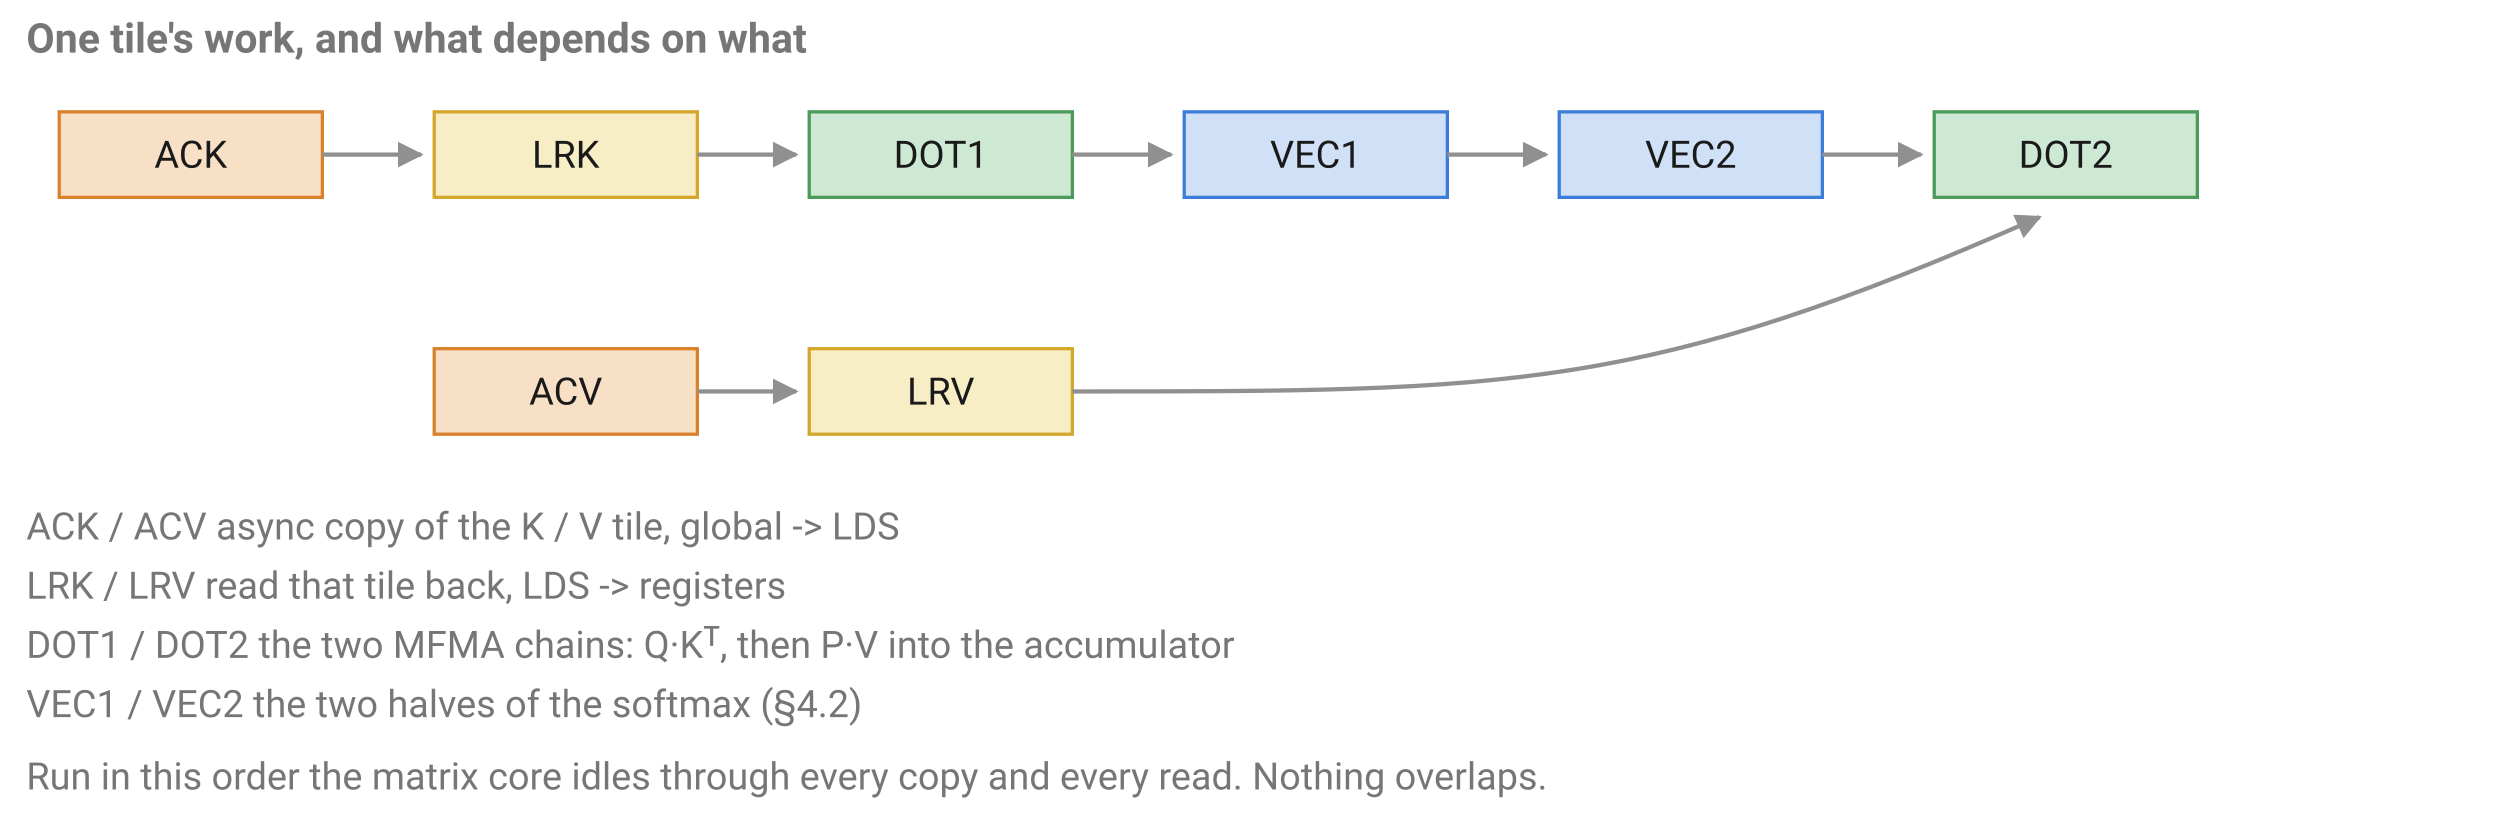
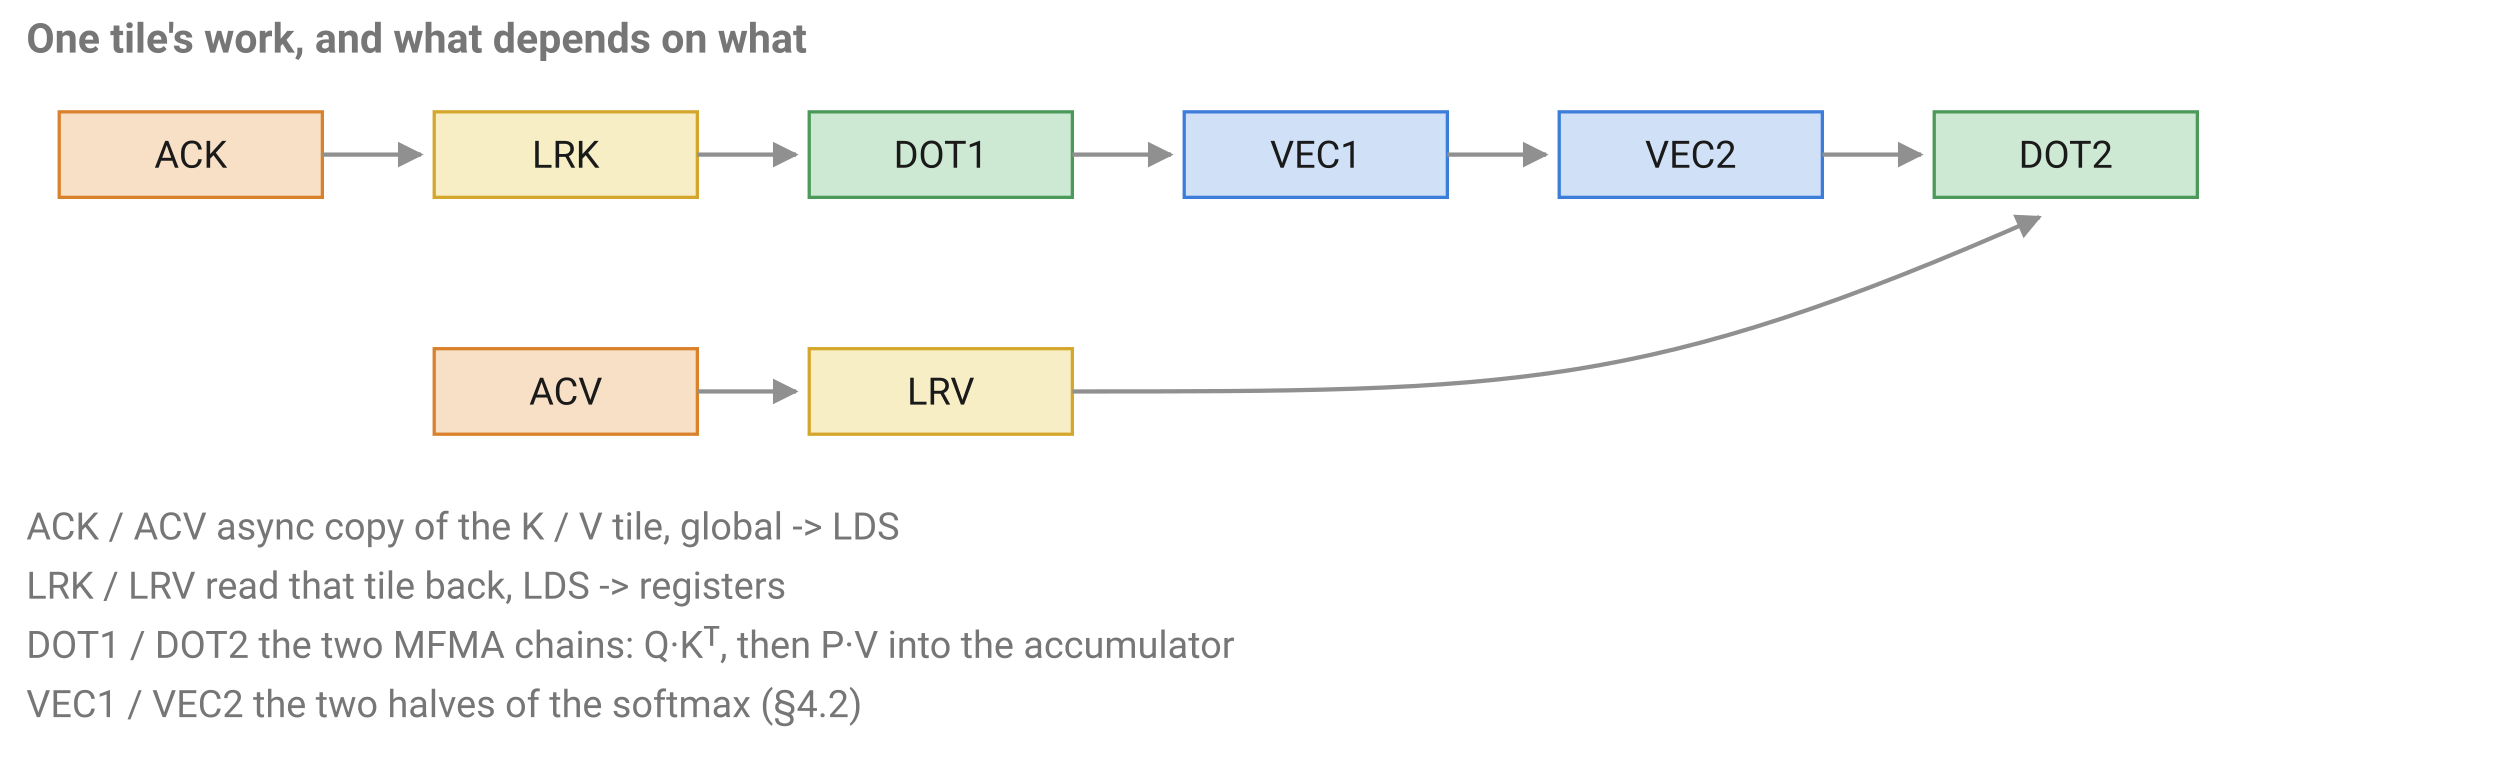
- <svg xmlns="http://www.w3.org/2000/svg" viewBox="0 0 760 250" width="760" height="250" font-family="system-ui, -apple-system, Segoe UI, Roboto, sans-serif">
+ <svg xmlns="http://www.w3.org/2000/svg" viewBox="0 0 760 232" width="760" height="232" font-family="system-ui, -apple-system, Segoe UI, Roboto, sans-serif">
  <style>
    .h    { font-size: 12.5px; font-weight: 600; fill: #767676; }
    .in   { font-size: 11.5px; fill: #1a1a1a; }
    .note { font-size: 11.5px; fill: #767676; }
    .e    { stroke: #909090; stroke-width: 1.3; fill: none; marker-end: url(#ar); }
  </style>
  <defs>
    <marker id="ar" viewBox="0 0 10 10" refX="9" refY="5" markerWidth="6" markerHeight="6" orient="auto">
      <path d="M0,0 L10,5 L0,10 z" fill="#909090" />
    </marker>
  </defs>
  <text class="h" x="8" y="16">One tile's work, and what depends on what</text>
  <rect x="18" y="34" width="80" height="26" fill="#f7e0c6" stroke="#d9822b" />
  <text class="in" x="58" y="51" text-anchor="middle">ACK</text>
  <rect x="132" y="34" width="80" height="26" fill="#f7eec6" stroke="#d4a72c" />
  <text class="in" x="172" y="51" text-anchor="middle">LRK</text>
  <rect x="246" y="34" width="80" height="26" fill="#cde8d3" stroke="#4c9a5a" />
  <text class="in" x="286" y="51" text-anchor="middle">DOT1</text>
  <rect x="360" y="34" width="80" height="26" fill="#cfe0f7" stroke="#3b7dd8" />
  <text class="in" x="400" y="51" text-anchor="middle">VEC1</text>
  <rect x="474" y="34" width="80" height="26" fill="#cfe0f7" stroke="#3b7dd8" />
  <text class="in" x="514" y="51" text-anchor="middle">VEC2</text>
  <rect x="588" y="34" width="80" height="26" fill="#cde8d3" stroke="#4c9a5a" />
  <text class="in" x="628" y="51" text-anchor="middle">DOT2</text>
  <rect x="132" y="106" width="80" height="26" fill="#f7e0c6" stroke="#d9822b" />
  <text class="in" x="172" y="123" text-anchor="middle">ACV</text>
  <rect x="246" y="106" width="80" height="26" fill="#f7eec6" stroke="#d4a72c" />
  <text class="in" x="286" y="123" text-anchor="middle">LRV</text>
  <path class="e" d="M 98,47  L 128,47" />
  <path class="e" d="M 212,47 L 242,47" />
  <path class="e" d="M 326,47 L 356,47" />
  <path class="e" d="M 440,47 L 470,47" />
  <path class="e" d="M 554,47 L 584,47" />
  <path class="e" d="M 212,119 L 242,119" />
  <path class="e" d="M 326,119 C 460,119 500,119 620,66" />
  <text class="note" x="8" y="164">ACK / ACV   async copy of the K / V tile, global -&gt; LDS</text>
  <text class="note" x="8" y="182">LRK / LRV   read that tile back, LDS -&gt; registers</text>
  <text class="note" x="8" y="200">DOT1 / DOT2   the two MFMA chains: Q·Kᵀ, then P·V into the accumulator</text>
  <text class="note" x="8" y="218">VEC1 / VEC2   the two halves of the softmax (§4.2)</text>
-   <text class="note" x="8" y="240">Run in this order the matrix core idles through every copy and every read. Nothing overlaps.</text>
</svg>
